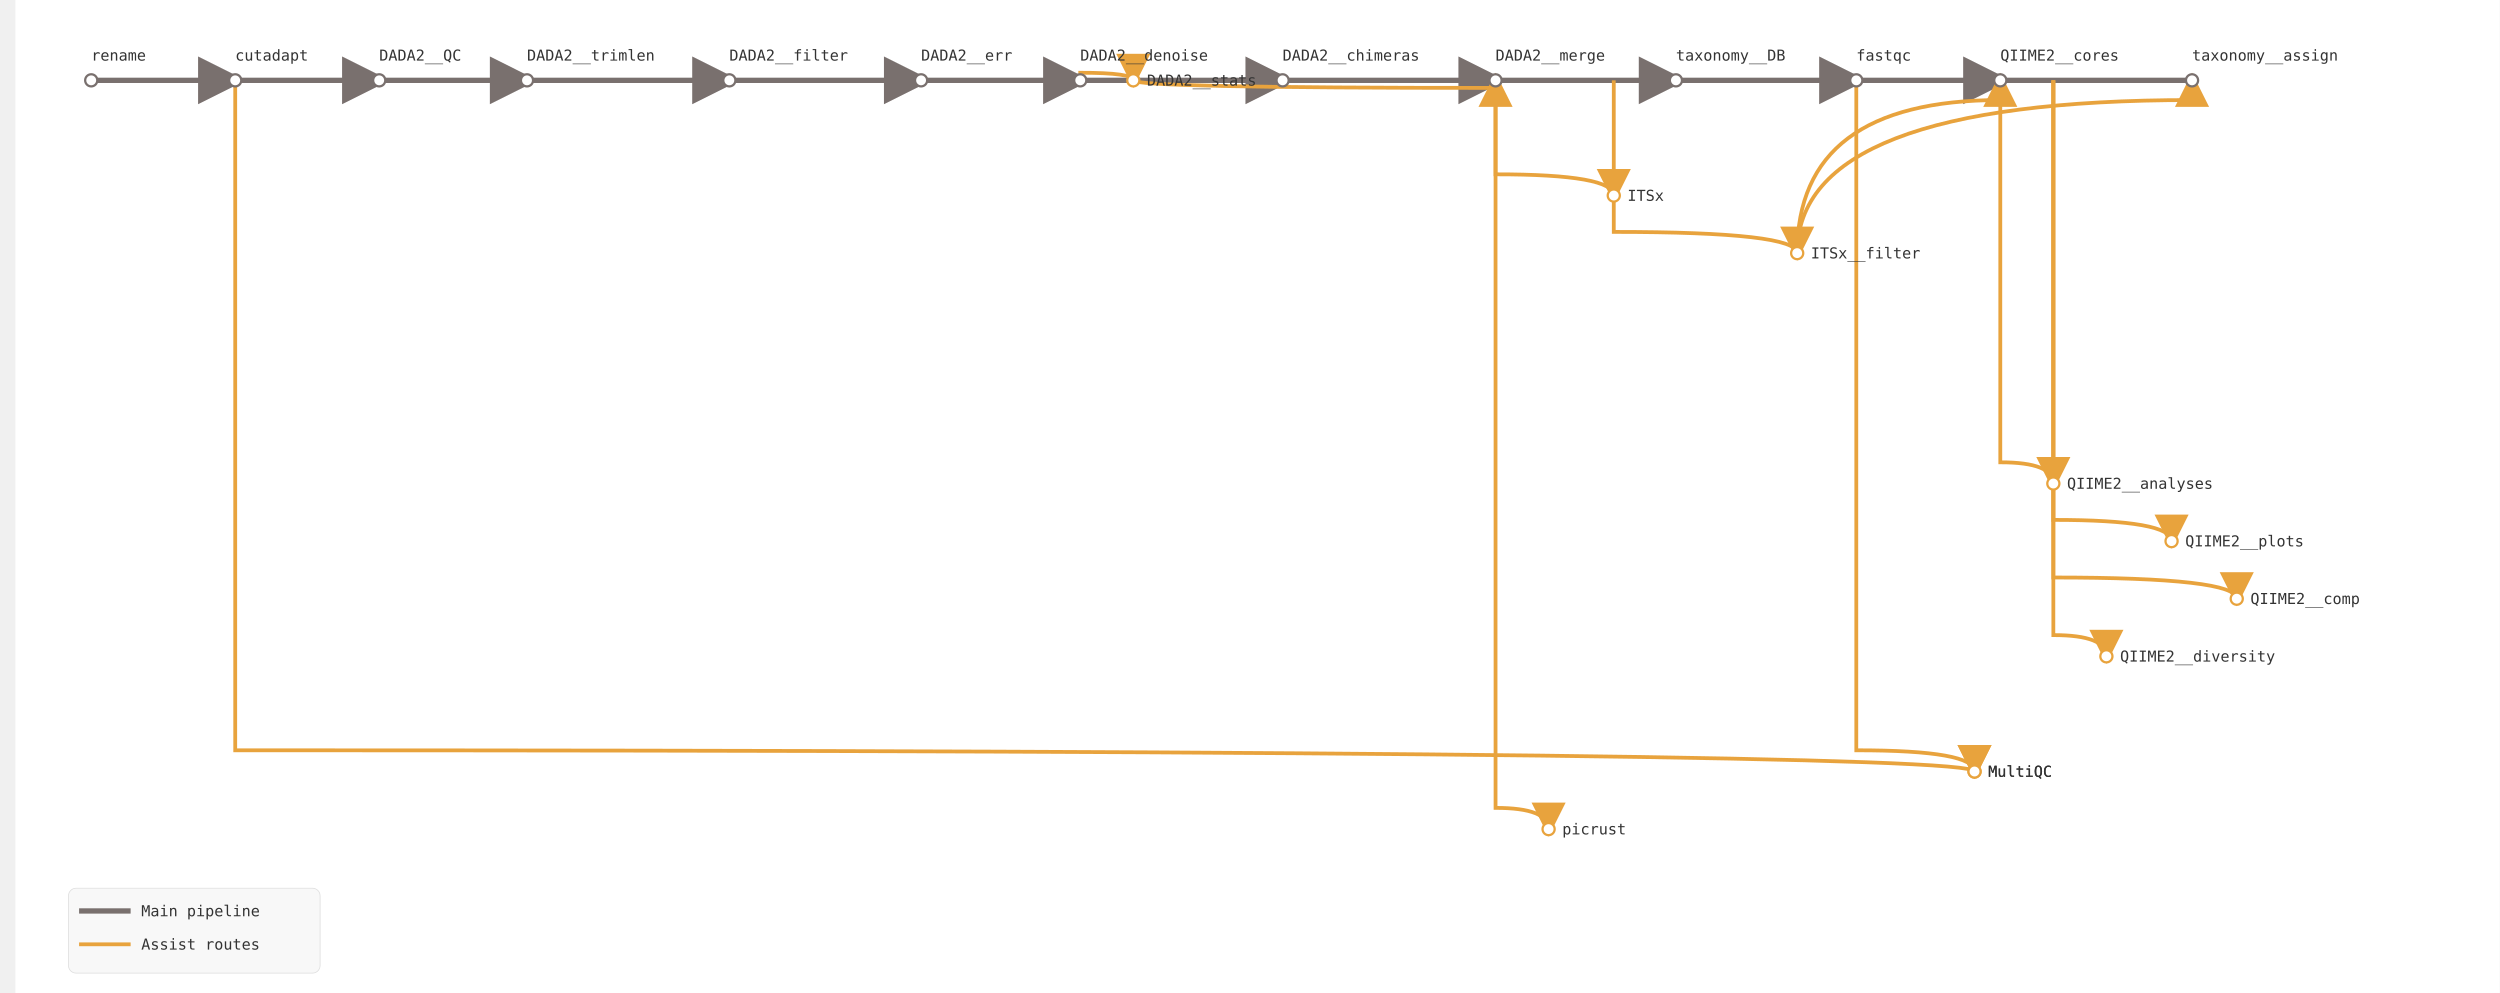
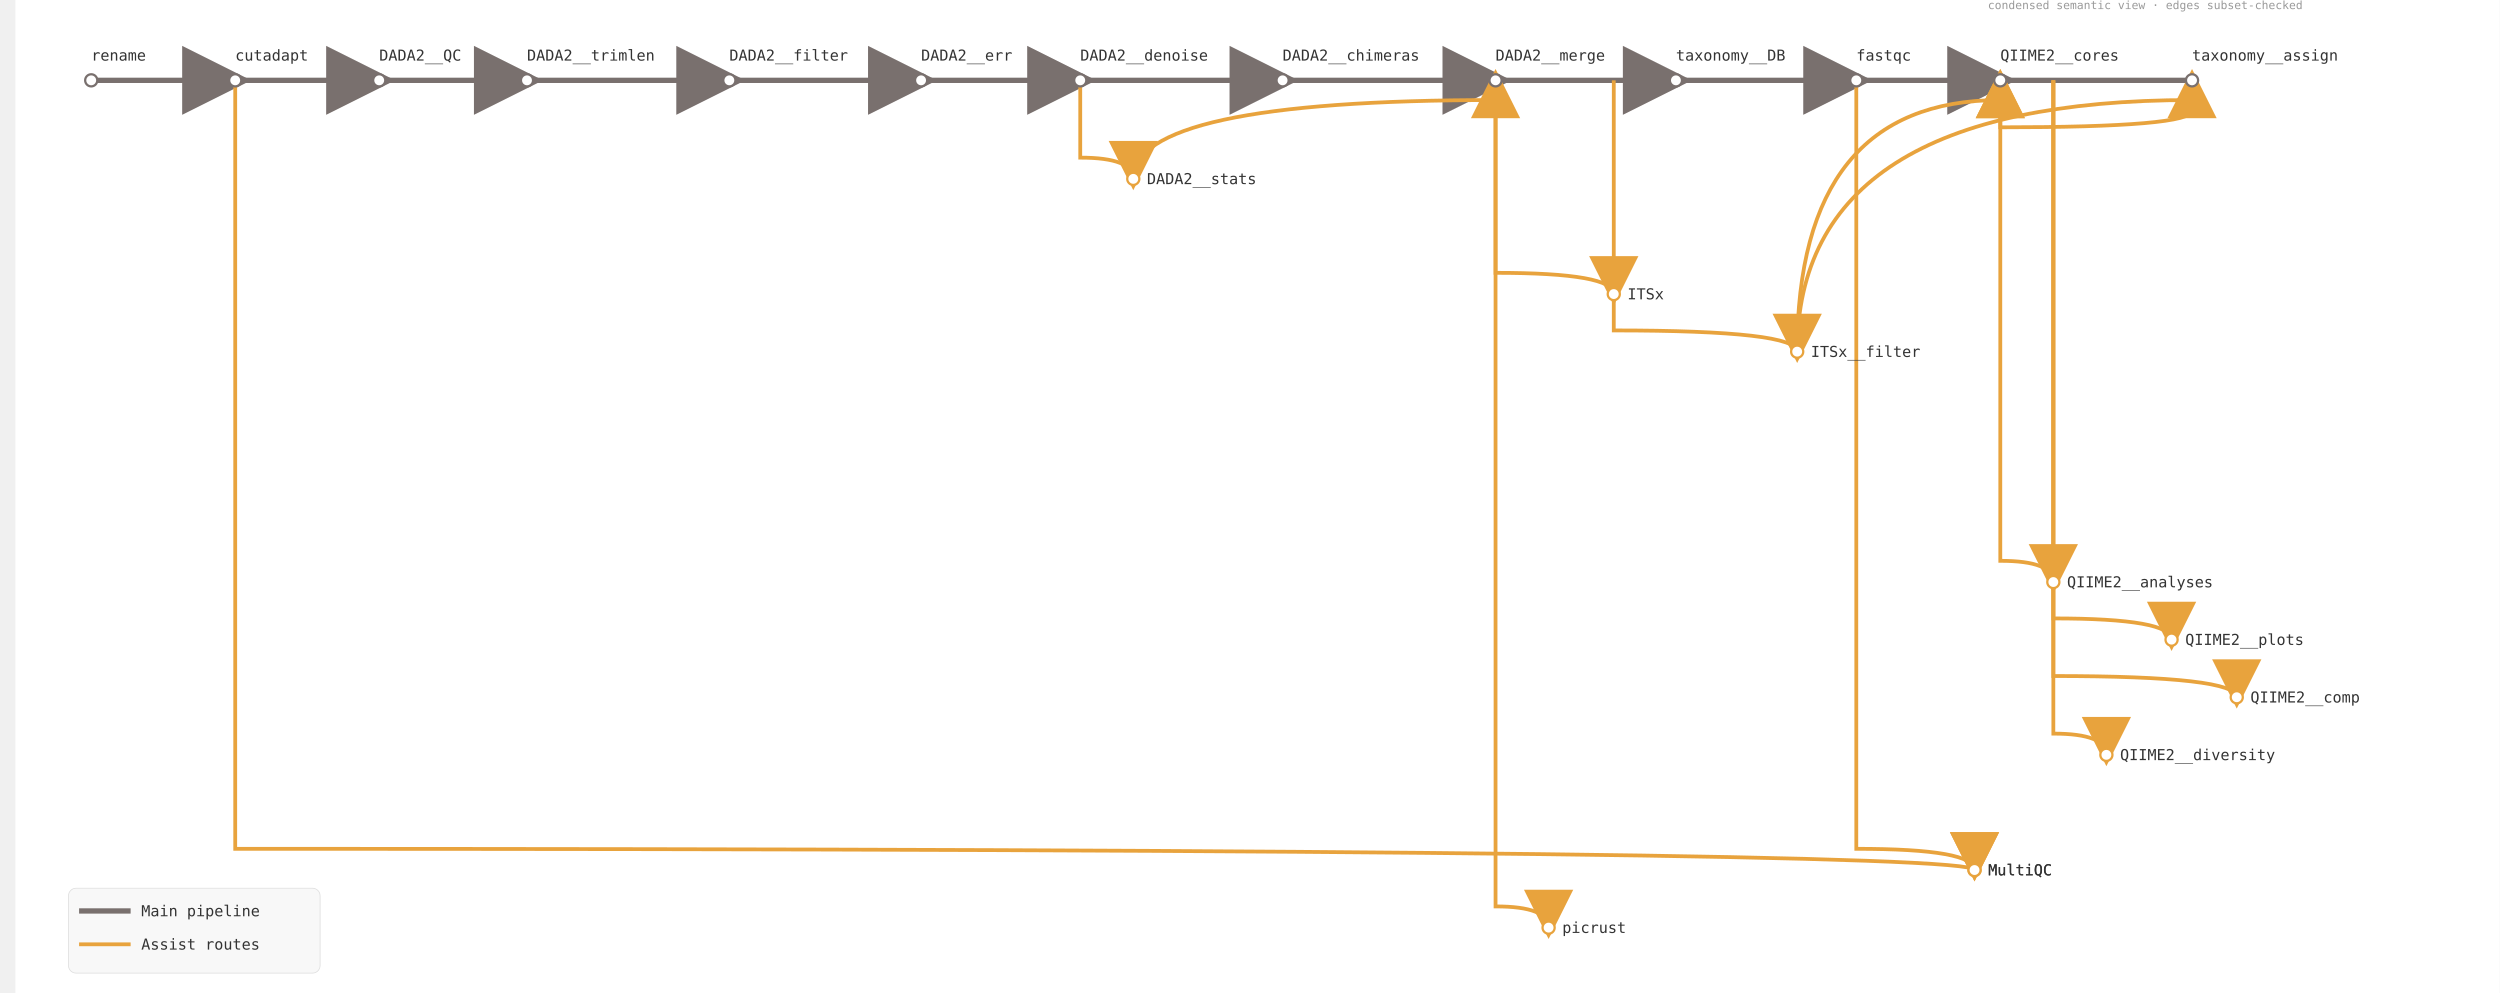
<svg xmlns="http://www.w3.org/2000/svg" width="3198" height="1270" viewBox="-20 -20 3238 1310">
  <defs>
-     <marker id="arr" markerWidth="9" markerHeight="9" refX="7" refY="4.5" orient="auto">
-       <path d="M0 0 L9 4.5 L0 9 z" fill="#79706E" />
+     <marker id="arr" markerWidth="13" markerHeight="13" refX="10" refY="6.5" orient="auto">
+       <path d="M0 0 L13 6.5 L0 13 z" fill="#79706E" />
    </marker>
-     <marker id="arru" markerWidth="9" markerHeight="9" refX="7" refY="4.5" orient="auto">
-       <path d="M0 0 L9 4.5 L0 9 z" fill="#E8A33D" />
+     <marker id="arru" markerWidth="13" markerHeight="13" refX="10" refY="6.5" orient="auto">
+       <path d="M0 0 L13 6.5 L0 13 z" fill="#E8A33D" />
    </marker>
  </defs>
  <rect x="-30" y="-30" width="3278" height="1350" fill="#ffffff" />
+   <text x="2988" y="-8" font-size="15" fill="#999999" font-family="JetBrains Mono, Menlo, monospace" text-anchor="end">condensed semantic view · edges subset-checked</text>
  <path d="M 70 86 L 260 86 L 450 86 L 645 86 L 912 86 L 1165 86 L 1375 86 L 1642 86 L 1923 86 L 2161 86 L 2399 86 L 2589 86 L 2842 86" fill="none" stroke="#79706E" stroke-width="7" marker-mid="url(#arr)" />
-   <path d="M 1375 86 L 1375 76 Q 1445 76 1445 86" fill="none" stroke="#E8A33D" stroke-width="5" marker-end="url(#arru)" />
-   <path d="M 1923 86 L 1923 210 Q 2079 210 2079 238" fill="none" stroke="#E8A33D" stroke-width="5" marker-end="url(#arru)" />
-   <path d="M 2079 86 L 2079 286 Q 2321 286 2321 314" fill="none" stroke="#E8A33D" stroke-width="5" marker-end="url(#arru)" />
-   <path d="M 2589 86 L 2589 590 Q 2659 590 2659 618" fill="none" stroke="#E8A33D" stroke-width="5" marker-end="url(#arru)" />
-   <path d="M 2659 86 L 2659 666 Q 2815 666 2815 694" fill="none" stroke="#E8A33D" stroke-width="5" marker-end="url(#arru)" />
-   <path d="M 2659 86 L 2659 742 Q 2901 742 2901 770" fill="none" stroke="#E8A33D" stroke-width="5" marker-end="url(#arru)" />
-   <path d="M 2659 86 L 2659 818 Q 2729 818 2729 846" fill="none" stroke="#E8A33D" stroke-width="5" marker-end="url(#arru)" />
-   <path d="M 2399 86 L 2399 970 Q 2555 970 2555 998" fill="none" stroke="#E8A33D" stroke-width="5" marker-end="url(#arru)" />
-   <path d="M 260 86 L 260 970 Q 2555 970 2555 998" fill="none" stroke="#E8A33D" stroke-width="5" marker-end="url(#arru)" />
-   <path d="M 1923 86 L 1923 1046 Q 1993 1046 1993 1074" fill="none" stroke="#E8A33D" stroke-width="5" marker-end="url(#arru)" />
-   <path d="M 1445 86 Q 1445 96 1923 96 L 1923 86" fill="none" stroke="#E8A33D" stroke-width="5" marker-end="url(#arru)" />
-   <path d="M 2321 314 Q 2321 112 2842 112 L 2842 86" fill="none" stroke="#E8A33D" stroke-width="5" marker-end="url(#arru)" />
-   <path d="M 2321 314 Q 2321 112 2589 112 L 2589 86" fill="none" stroke="#E8A33D" stroke-width="5" marker-end="url(#arru)" />
+   <path d="M 1375 86 L 1375 188 Q 1445 188 1445 216" fill="none" stroke="#E8A33D" stroke-width="5" marker-end="url(#arru)" />
+   <path d="M 1923 86 L 1923 340 Q 2079 340 2079 368" fill="none" stroke="#E8A33D" stroke-width="5" marker-end="url(#arru)" />
+   <path d="M 2079 86 L 2079 416 Q 2321 416 2321 444" fill="none" stroke="#E8A33D" stroke-width="5" marker-end="url(#arru)" />
+   <path d="M 2589 86 L 2589 720 Q 2659 720 2659 748" fill="none" stroke="#E8A33D" stroke-width="5" marker-end="url(#arru)" />
+   <path d="M 2659 86 L 2659 796 Q 2815 796 2815 824" fill="none" stroke="#E8A33D" stroke-width="5" marker-end="url(#arru)" />
+   <path d="M 2659 86 L 2659 872 Q 2901 872 2901 900" fill="none" stroke="#E8A33D" stroke-width="5" marker-end="url(#arru)" />
+   <path d="M 2659 86 L 2659 948 Q 2729 948 2729 976" fill="none" stroke="#E8A33D" stroke-width="5" marker-end="url(#arru)" />
+   <path d="M 2399 86 L 2399 1100 Q 2555 1100 2555 1128" fill="none" stroke="#E8A33D" stroke-width="5" marker-end="url(#arru)" />
+   <path d="M 260 86 L 260 1100 Q 2555 1100 2555 1128" fill="none" stroke="#E8A33D" stroke-width="5" marker-end="url(#arru)" />
+   <path d="M 1923 86 L 1923 1176 Q 1993 1176 1993 1204" fill="none" stroke="#E8A33D" stroke-width="5" marker-end="url(#arru)" />
+   <path d="M 2842 86 L 2842 126 Q 2842 148 2589 148 L 2589 126 L 2589 86" fill="none" stroke="#E8A33D" stroke-width="5" marker-end="url(#arru)" />
+   <path d="M 1445 216 Q 1445 112 1923 112 L 1923 86" fill="none" stroke="#E8A33D" stroke-width="5" marker-end="url(#arru)" />
+   <path d="M 2321 444 Q 2321 112 2842 112 L 2842 86" fill="none" stroke="#E8A33D" stroke-width="5" marker-end="url(#arru)" />
+   <path d="M 2321 444 Q 2321 112 2589 112 L 2589 86" fill="none" stroke="#E8A33D" stroke-width="5" marker-end="url(#arru)" />
  <circle cx="70" cy="86" r="8" fill="#ffffff" stroke="#79706E" stroke-width="3" />
  <text x="70" y="60" font-size="20" fill="#333333" font-family="JetBrains Mono, Menlo, monospace">rename</text>
  <circle cx="260" cy="86" r="8" fill="#ffffff" stroke="#79706E" stroke-width="3" />
  <text x="260" y="60" font-size="20" fill="#333333" font-family="JetBrains Mono, Menlo, monospace">cutadapt</text>
  <circle cx="450" cy="86" r="8" fill="#ffffff" stroke="#79706E" stroke-width="3" />
  <text x="450" y="60" font-size="20" fill="#333333" font-family="JetBrains Mono, Menlo, monospace">DADA2__QC</text>
  <circle cx="645" cy="86" r="8" fill="#ffffff" stroke="#79706E" stroke-width="3" />
  <text x="645" y="60" font-size="20" fill="#333333" font-family="JetBrains Mono, Menlo, monospace">DADA2__trimlen</text>
  <circle cx="912" cy="86" r="8" fill="#ffffff" stroke="#79706E" stroke-width="3" />
  <text x="912" y="60" font-size="20" fill="#333333" font-family="JetBrains Mono, Menlo, monospace">DADA2__filter</text>
  <circle cx="1165" cy="86" r="8" fill="#ffffff" stroke="#79706E" stroke-width="3" />
  <text x="1165" y="60" font-size="20" fill="#333333" font-family="JetBrains Mono, Menlo, monospace">DADA2__err</text>
  <circle cx="1375" cy="86" r="8" fill="#ffffff" stroke="#79706E" stroke-width="3" />
  <text x="1375" y="60" font-size="20" fill="#333333" font-family="JetBrains Mono, Menlo, monospace">DADA2__denoise</text>
  <circle cx="1642" cy="86" r="8" fill="#ffffff" stroke="#79706E" stroke-width="3" />
  <text x="1642" y="60" font-size="20" fill="#333333" font-family="JetBrains Mono, Menlo, monospace">DADA2__chimeras</text>
  <circle cx="1923" cy="86" r="8" fill="#ffffff" stroke="#79706E" stroke-width="3" />
  <text x="1923" y="60" font-size="20" fill="#333333" font-family="JetBrains Mono, Menlo, monospace">DADA2__merge</text>
  <circle cx="2161" cy="86" r="8" fill="#ffffff" stroke="#79706E" stroke-width="3" />
  <text x="2161" y="60" font-size="20" fill="#333333" font-family="JetBrains Mono, Menlo, monospace">taxonomy__DB</text>
  <circle cx="2399" cy="86" r="8" fill="#ffffff" stroke="#79706E" stroke-width="3" />
  <text x="2399" y="60" font-size="20" fill="#333333" font-family="JetBrains Mono, Menlo, monospace">fastqc</text>
  <circle cx="2589" cy="86" r="8" fill="#ffffff" stroke="#79706E" stroke-width="3" />
  <text x="2589" y="60" font-size="20" fill="#333333" font-family="JetBrains Mono, Menlo, monospace">QIIME2__cores</text>
  <circle cx="2842" cy="86" r="8" fill="#ffffff" stroke="#79706E" stroke-width="3" />
  <text x="2842" y="60" font-size="20" fill="#333333" font-family="JetBrains Mono, Menlo, monospace">taxonomy__assign</text>
-   <circle cx="1445" cy="86" r="8" fill="#ffffff" stroke="#E8A33D" stroke-width="3" />
-   <text x="1463" y="93" font-size="20" fill="#333333" font-family="JetBrains Mono, Menlo, monospace">DADA2__stats</text>
-   <circle cx="2079" cy="238" r="8" fill="#ffffff" stroke="#E8A33D" stroke-width="3" />
-   <text x="2097" y="245" font-size="20" fill="#333333" font-family="JetBrains Mono, Menlo, monospace">ITSx</text>
-   <circle cx="2321" cy="314" r="8" fill="#ffffff" stroke="#E8A33D" stroke-width="3" />
-   <text x="2339" y="321" font-size="20" fill="#333333" font-family="JetBrains Mono, Menlo, monospace">ITSx__filter</text>
-   <circle cx="2659" cy="618" r="8" fill="#ffffff" stroke="#E8A33D" stroke-width="3" />
-   <text x="2677" y="625" font-size="20" fill="#333333" font-family="JetBrains Mono, Menlo, monospace">QIIME2__analyses</text>
-   <circle cx="2815" cy="694" r="8" fill="#ffffff" stroke="#E8A33D" stroke-width="3" />
-   <text x="2833" y="701" font-size="20" fill="#333333" font-family="JetBrains Mono, Menlo, monospace">QIIME2__plots</text>
-   <circle cx="2901" cy="770" r="8" fill="#ffffff" stroke="#E8A33D" stroke-width="3" />
-   <text x="2919" y="777" font-size="20" fill="#333333" font-family="JetBrains Mono, Menlo, monospace">QIIME2__comp</text>
-   <circle cx="2729" cy="846" r="8" fill="#ffffff" stroke="#E8A33D" stroke-width="3" />
-   <text x="2747" y="853" font-size="20" fill="#333333" font-family="JetBrains Mono, Menlo, monospace">QIIME2__diversity</text>
-   <circle cx="2555" cy="998" r="8" fill="#ffffff" stroke="#E8A33D" stroke-width="3" />
-   <text x="2573" y="1005" font-size="20" fill="#333333" font-family="JetBrains Mono, Menlo, monospace">MultiQC</text>
-   <circle cx="2555" cy="998" r="8" fill="#ffffff" stroke="#E8A33D" stroke-width="3" />
-   <text x="2573" y="1005" font-size="20" fill="#333333" font-family="JetBrains Mono, Menlo, monospace">MultiQC</text>
-   <circle cx="1993" cy="1074" r="8" fill="#ffffff" stroke="#E8A33D" stroke-width="3" />
-   <text x="2011" y="1081" font-size="20" fill="#333333" font-family="JetBrains Mono, Menlo, monospace">picrust</text>
+   <circle cx="1445" cy="216" r="8" fill="#ffffff" stroke="#E8A33D" stroke-width="3" />
+   <text x="1463" y="223" font-size="20" fill="#333333" font-family="JetBrains Mono, Menlo, monospace">DADA2__stats</text>
+   <circle cx="2079" cy="368" r="8" fill="#ffffff" stroke="#E8A33D" stroke-width="3" />
+   <text x="2097" y="375" font-size="20" fill="#333333" font-family="JetBrains Mono, Menlo, monospace">ITSx</text>
+   <circle cx="2321" cy="444" r="8" fill="#ffffff" stroke="#E8A33D" stroke-width="3" />
+   <text x="2339" y="451" font-size="20" fill="#333333" font-family="JetBrains Mono, Menlo, monospace">ITSx__filter</text>
+   <circle cx="2659" cy="748" r="8" fill="#ffffff" stroke="#E8A33D" stroke-width="3" />
+   <text x="2677" y="755" font-size="20" fill="#333333" font-family="JetBrains Mono, Menlo, monospace">QIIME2__analyses</text>
+   <circle cx="2815" cy="824" r="8" fill="#ffffff" stroke="#E8A33D" stroke-width="3" />
+   <text x="2833" y="831" font-size="20" fill="#333333" font-family="JetBrains Mono, Menlo, monospace">QIIME2__plots</text>
+   <circle cx="2901" cy="900" r="8" fill="#ffffff" stroke="#E8A33D" stroke-width="3" />
+   <text x="2919" y="907" font-size="20" fill="#333333" font-family="JetBrains Mono, Menlo, monospace">QIIME2__comp</text>
+   <circle cx="2729" cy="976" r="8" fill="#ffffff" stroke="#E8A33D" stroke-width="3" />
+   <text x="2747" y="983" font-size="20" fill="#333333" font-family="JetBrains Mono, Menlo, monospace">QIIME2__diversity</text>
+   <circle cx="2555" cy="1128" r="8" fill="#ffffff" stroke="#E8A33D" stroke-width="3" />
+   <text x="2573" y="1135" font-size="20" fill="#333333" font-family="JetBrains Mono, Menlo, monospace">MultiQC</text>
+   <circle cx="2555" cy="1128" r="8" fill="#ffffff" stroke="#E8A33D" stroke-width="3" />
+   <text x="2573" y="1135" font-size="20" fill="#333333" font-family="JetBrains Mono, Menlo, monospace">MultiQC</text>
+   <circle cx="1993" cy="1204" r="8" fill="#ffffff" stroke="#E8A33D" stroke-width="3" />
+   <text x="2011" y="1211" font-size="20" fill="#333333" font-family="JetBrains Mono, Menlo, monospace">picrust</text>
  <rect x="40" y="1152" width="332" height="112" rx="10" fill="#f8f8f8" stroke="#dddddd" />
  <path d="M 54 1182 L 122 1182" stroke="#79706E" stroke-width="7" />
  <text x="136" y="1189" font-size="20" fill="#333333" font-family="JetBrains Mono, Menlo, monospace">Main pipeline</text>
  <path d="M 54 1226 L 122 1226" stroke="#E8A33D" stroke-width="5" />
  <text x="136" y="1233" font-size="20" fill="#333333" font-family="JetBrains Mono, Menlo, monospace">Assist routes</text>
</svg>
